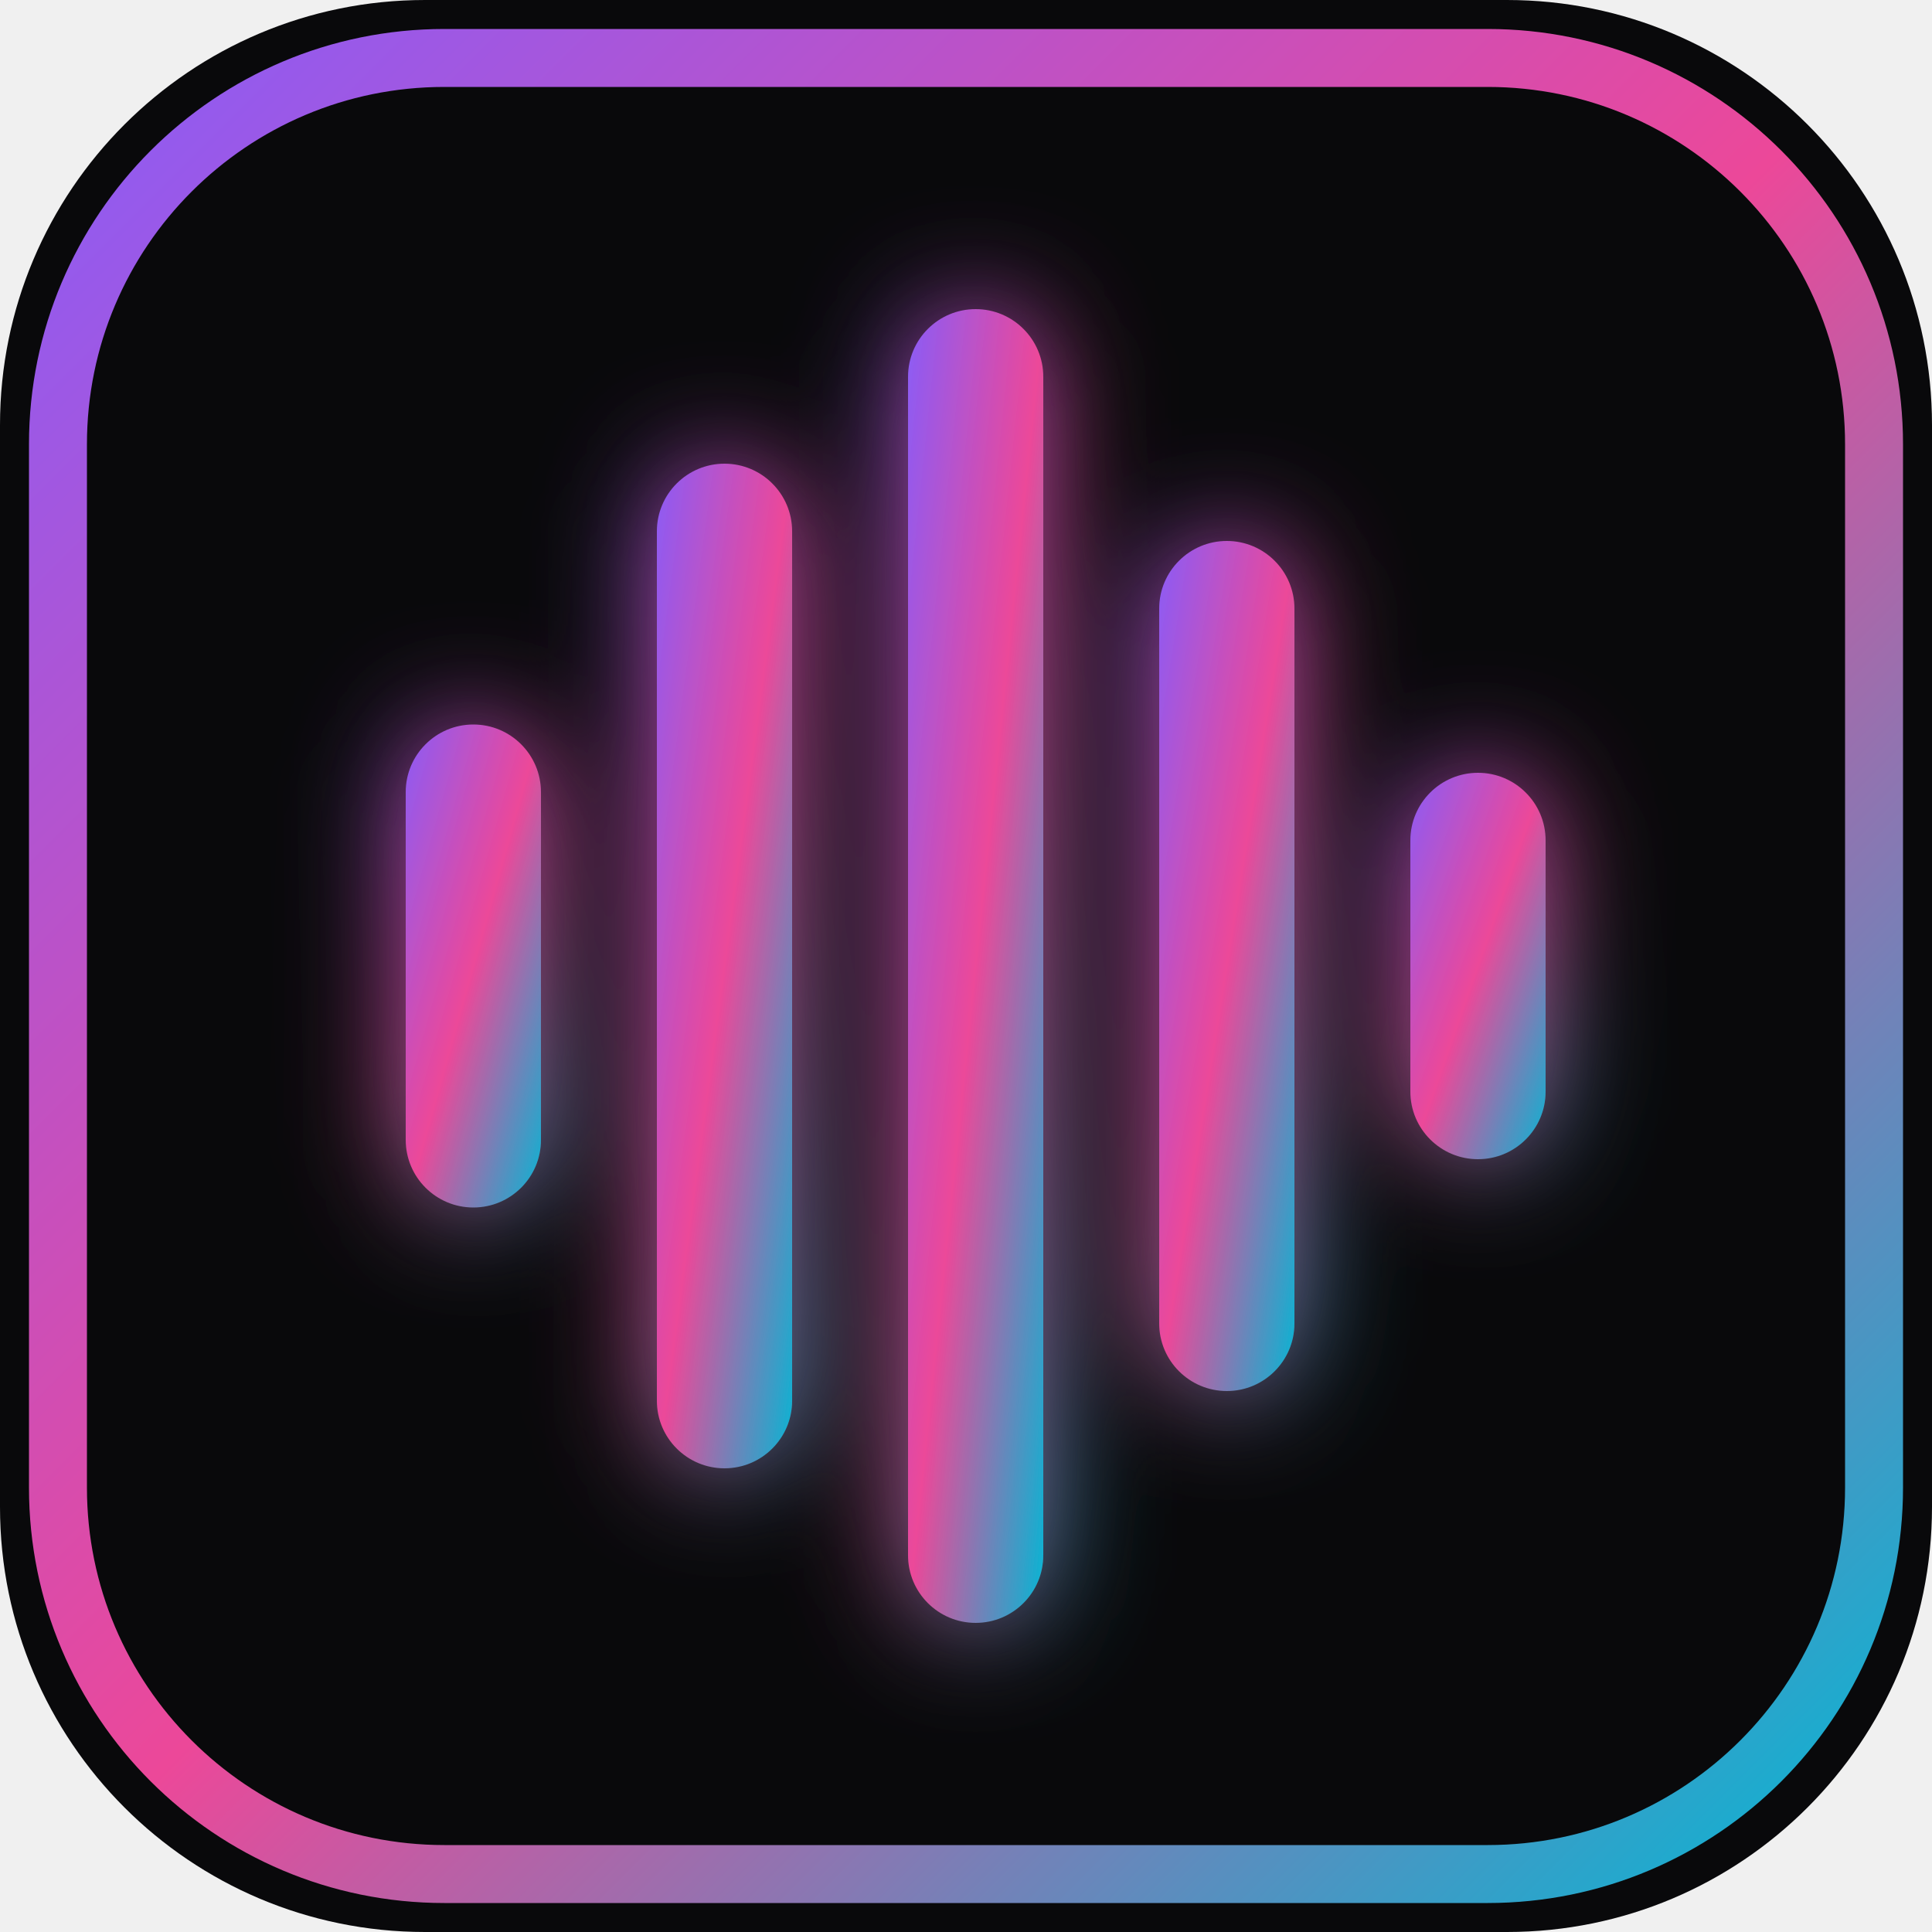
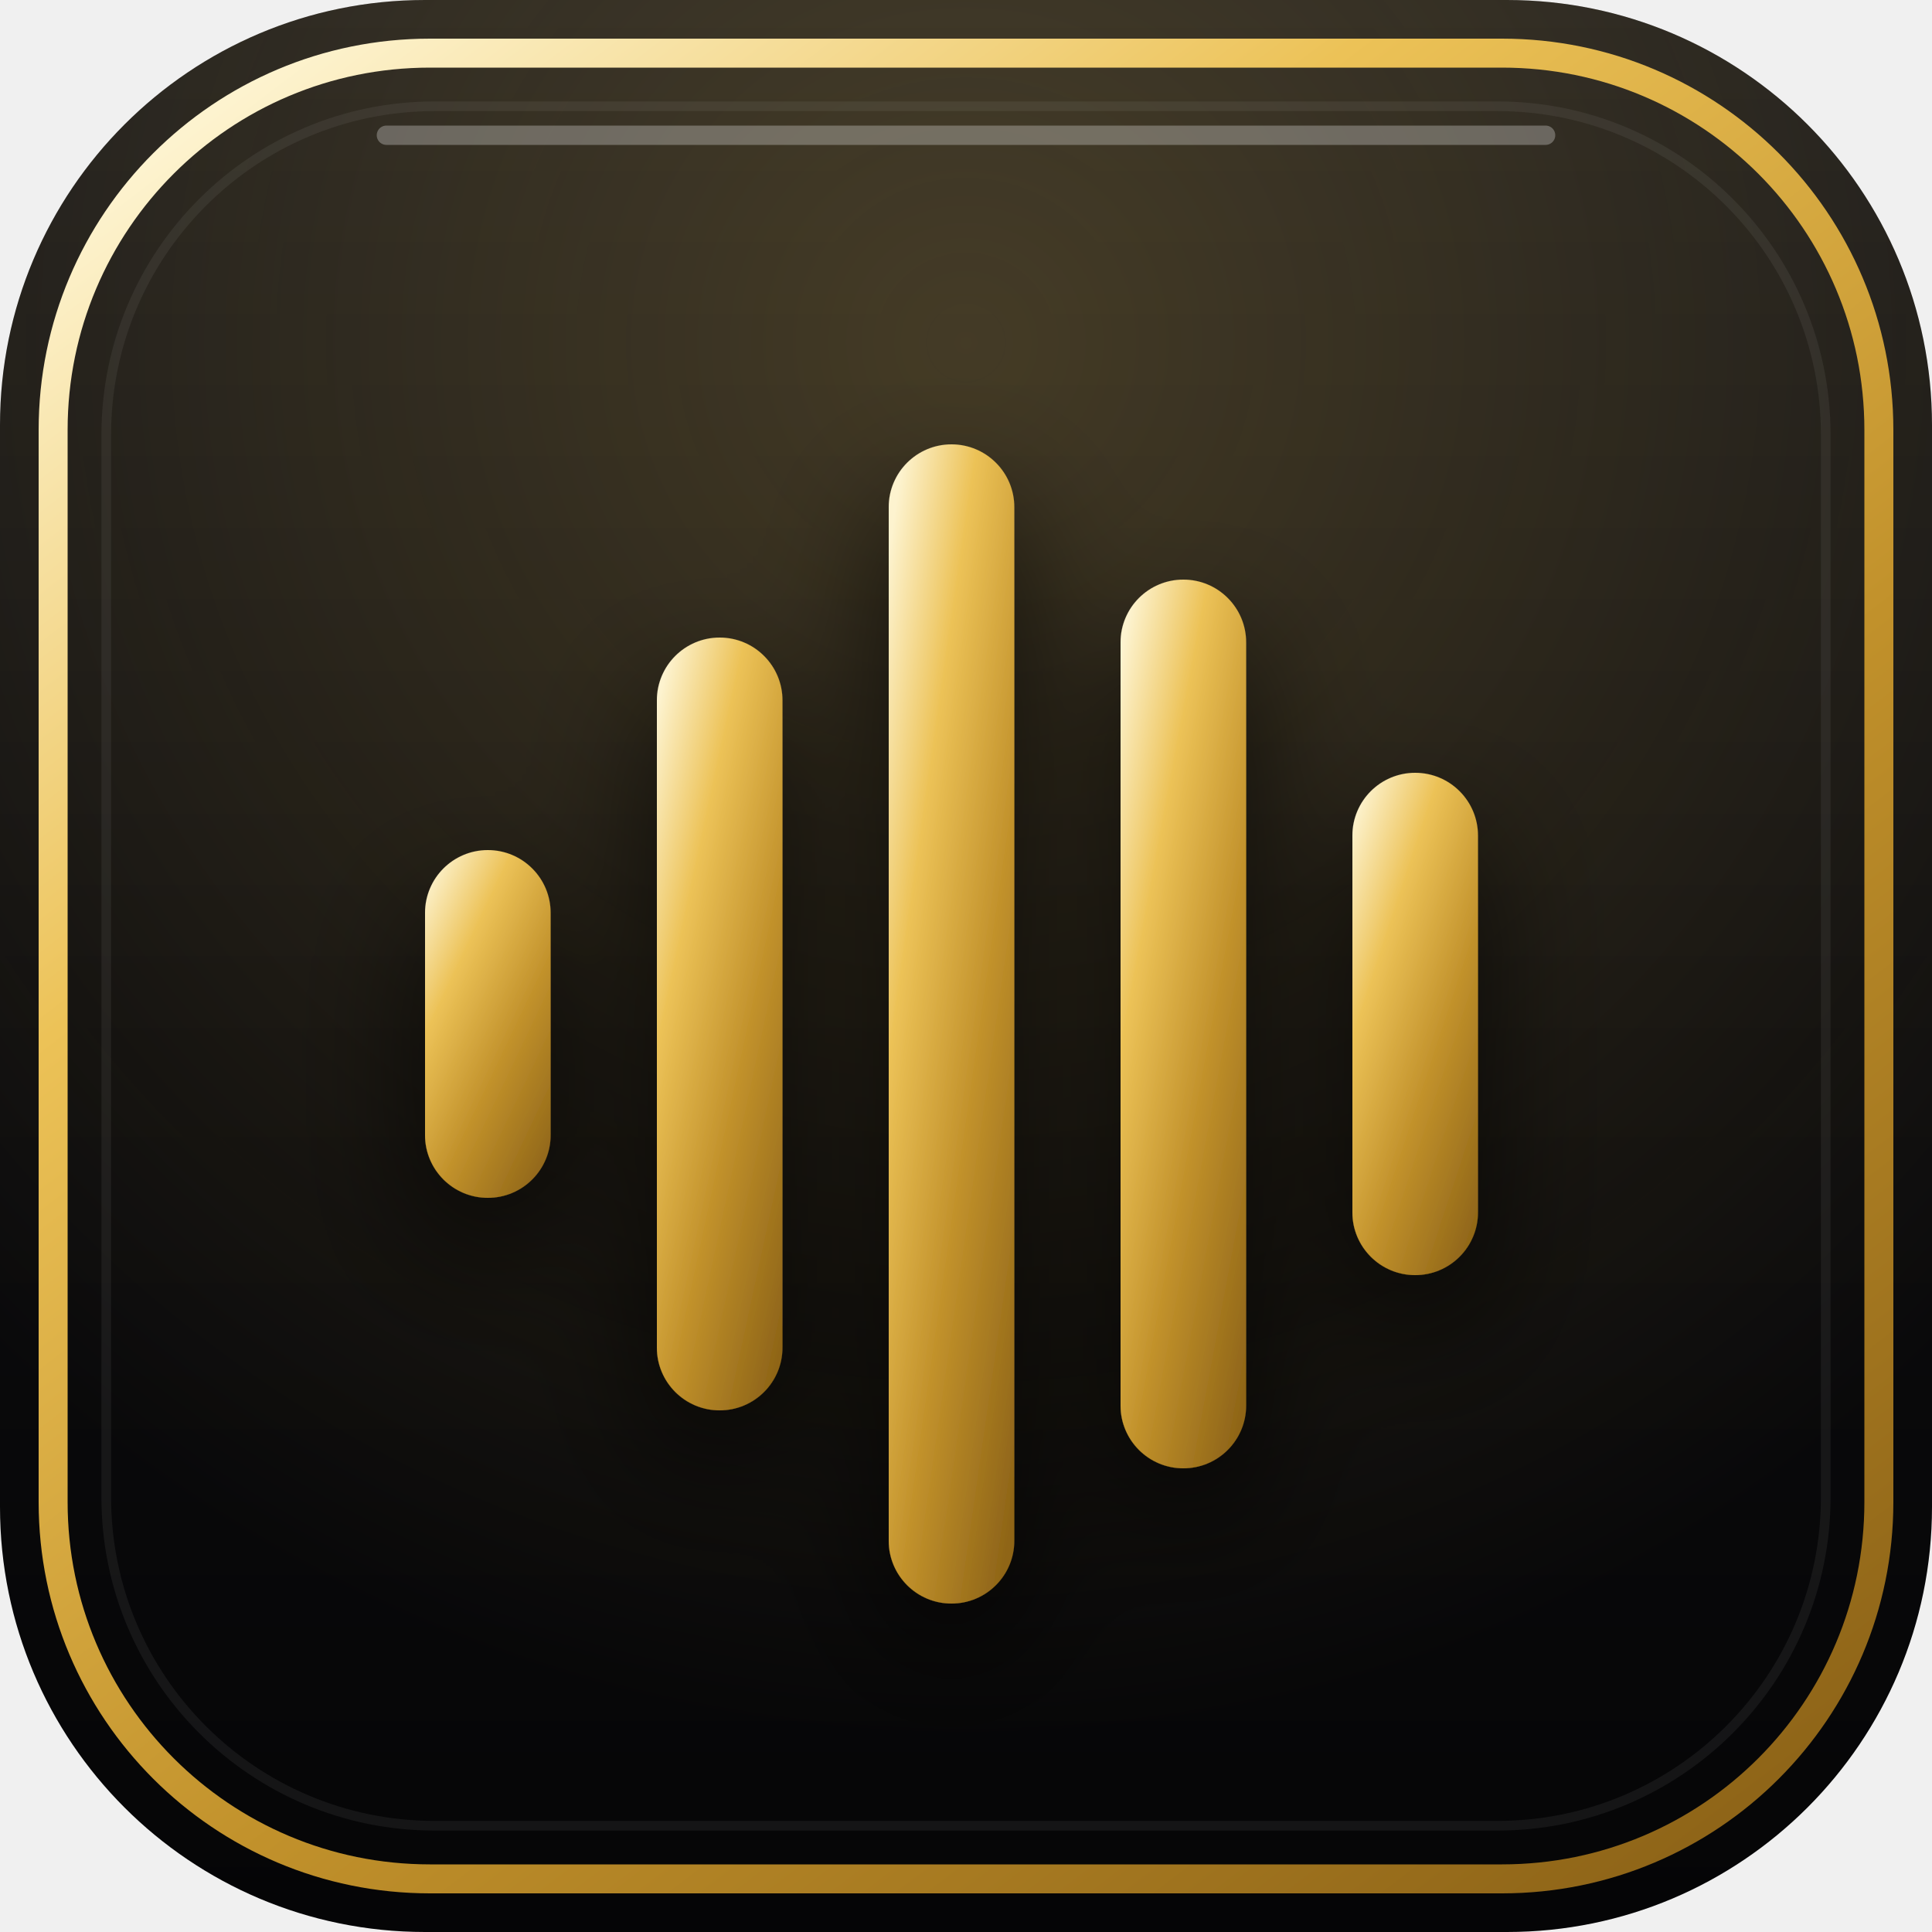
- <svg xmlns="http://www.w3.org/2000/svg" viewBox="0 0 200 200" width="200" height="200">
+ <svg xmlns="http://www.w3.org/2000/svg" viewBox="0 0 200 200" width="200" height="200" role="img" aria-label="ZK-SONG">
  <defs>
-     <linearGradient id="zkGrad" x1="0%" y1="0%" x2="100%" y2="100%">
-       <stop offset="0%" stop-color="#8b5cf6" />
-       <stop offset="50%" stop-color="#ec4899" />
-       <stop offset="100%" stop-color="#06b6d4" />
+     <linearGradient id="zkGold" x1="12%" y1="0%" x2="88%" y2="100%">
+       <stop offset="0%" stop-color="#fdf3cf" />
+       <stop offset="28%" stop-color="#ecc257" />
+       <stop offset="62%" stop-color="#c1912b" />
+       <stop offset="100%" stop-color="#8f6518" />
    </linearGradient>
-     <filter id="glow" x="-20%" y="-20%" width="140%" height="140%">
-       <feGaussianBlur stdDeviation="6" result="blur" />
-       <feComposite in="SourceGraphic" in2="blur" operator="over" />
+     <linearGradient id="zkPlate" x1="0%" y1="0%" x2="0%" y2="100%">
+       <stop offset="0%" stop-color="#1a1a1d" />
+       <stop offset="55%" stop-color="#0b0b0d" />
+       <stop offset="100%" stop-color="#050506" />
+     </linearGradient>
+     <radialGradient id="zkHalo" cx="50%" cy="18%" r="72%">
+       <stop offset="0%" stop-color="#ecc257" stop-opacity="0.22" />
+       <stop offset="100%" stop-color="#ecc257" stop-opacity="0" />
+     </radialGradient>
+     <filter id="zkLift" x="-30%" y="-30%" width="160%" height="160%">
+       <feDropShadow dx="0" dy="6" stdDeviation="7" flood-color="#000000" flood-opacity="0.75" />
    </filter>
  </defs>
-   <rect width="200" height="200" rx="44" fill="#09090b" />
-   <rect x="6" y="6" width="188" height="188" rx="40" fill="none" stroke="url(#zkGrad)" stroke-width="6" />
-   <g filter="url(#glow)" fill="url(#zkGrad)">
-     <rect x="42" y="75" width="14" height="50" rx="7" />
-     <rect x="68" y="48" width="14" height="104" rx="7" />
-     <rect x="94" y="32" width="14" height="136" rx="7" />
-     <rect x="120" y="56" width="14" height="88" rx="7" />
-     <rect x="146" y="80" width="14" height="40" rx="7" />
+   <rect width="200" height="200" rx="44" fill="url(#zkPlate)" />
+   <rect width="200" height="200" rx="44" fill="url(#zkHalo)" />
+   <rect x="5.5" y="5.5" width="189" height="189" rx="39" fill="none" stroke="url(#zkGold)" stroke-width="3" />
+   <rect x="11" y="11" width="178" height="178" rx="34" fill="none" stroke="#ffffff" stroke-opacity="0.06" stroke-width="1" />
+   <g filter="url(#zkLift)" fill="url(#zkGold)">
+     <rect x="44" y="88" width="13" height="36" rx="6.5" />
+     <rect x="68" y="66" width="13" height="80" rx="6.5" />
+     <rect x="92" y="46" width="13" height="120" rx="6.5" />
+     <rect x="116" y="60" width="13" height="92" rx="6.5" />
+     <rect x="140" y="80" width="13" height="52" rx="6.5" />
  </g>
+   <path d="M40 14 H160" stroke="#ffffff" stroke-opacity="0.28" stroke-width="2" stroke-linecap="round" />
</svg>
